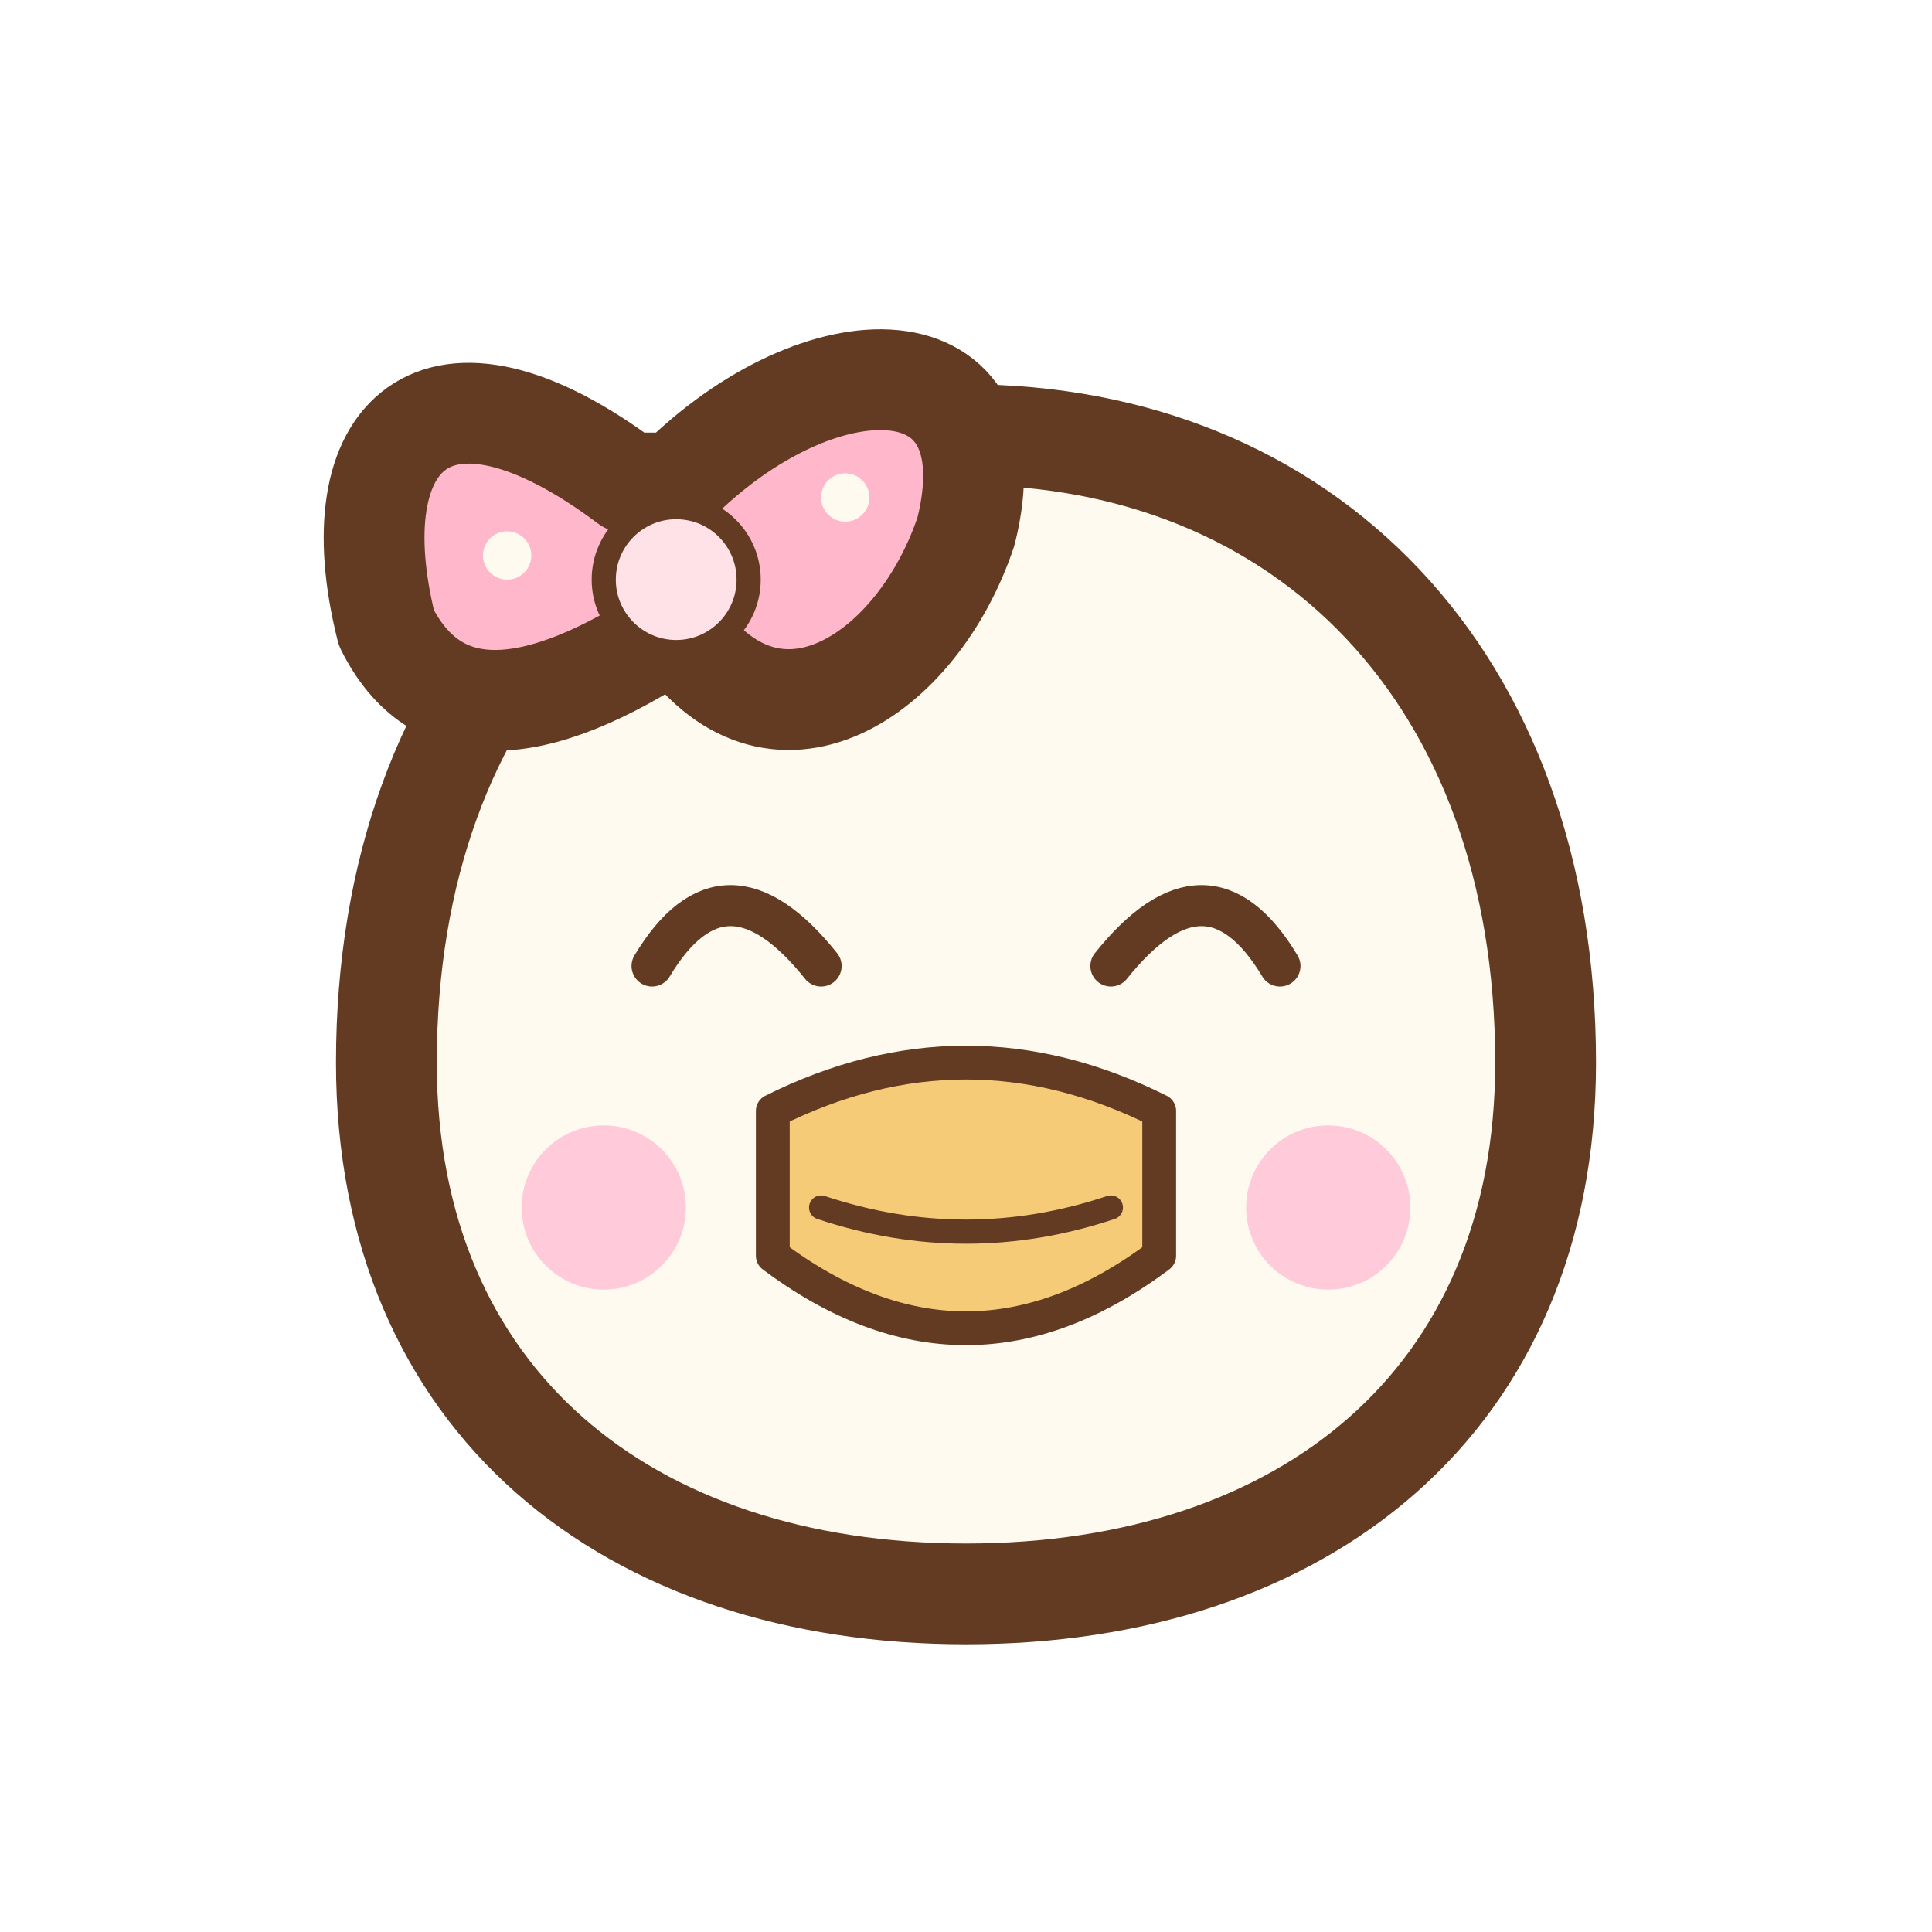
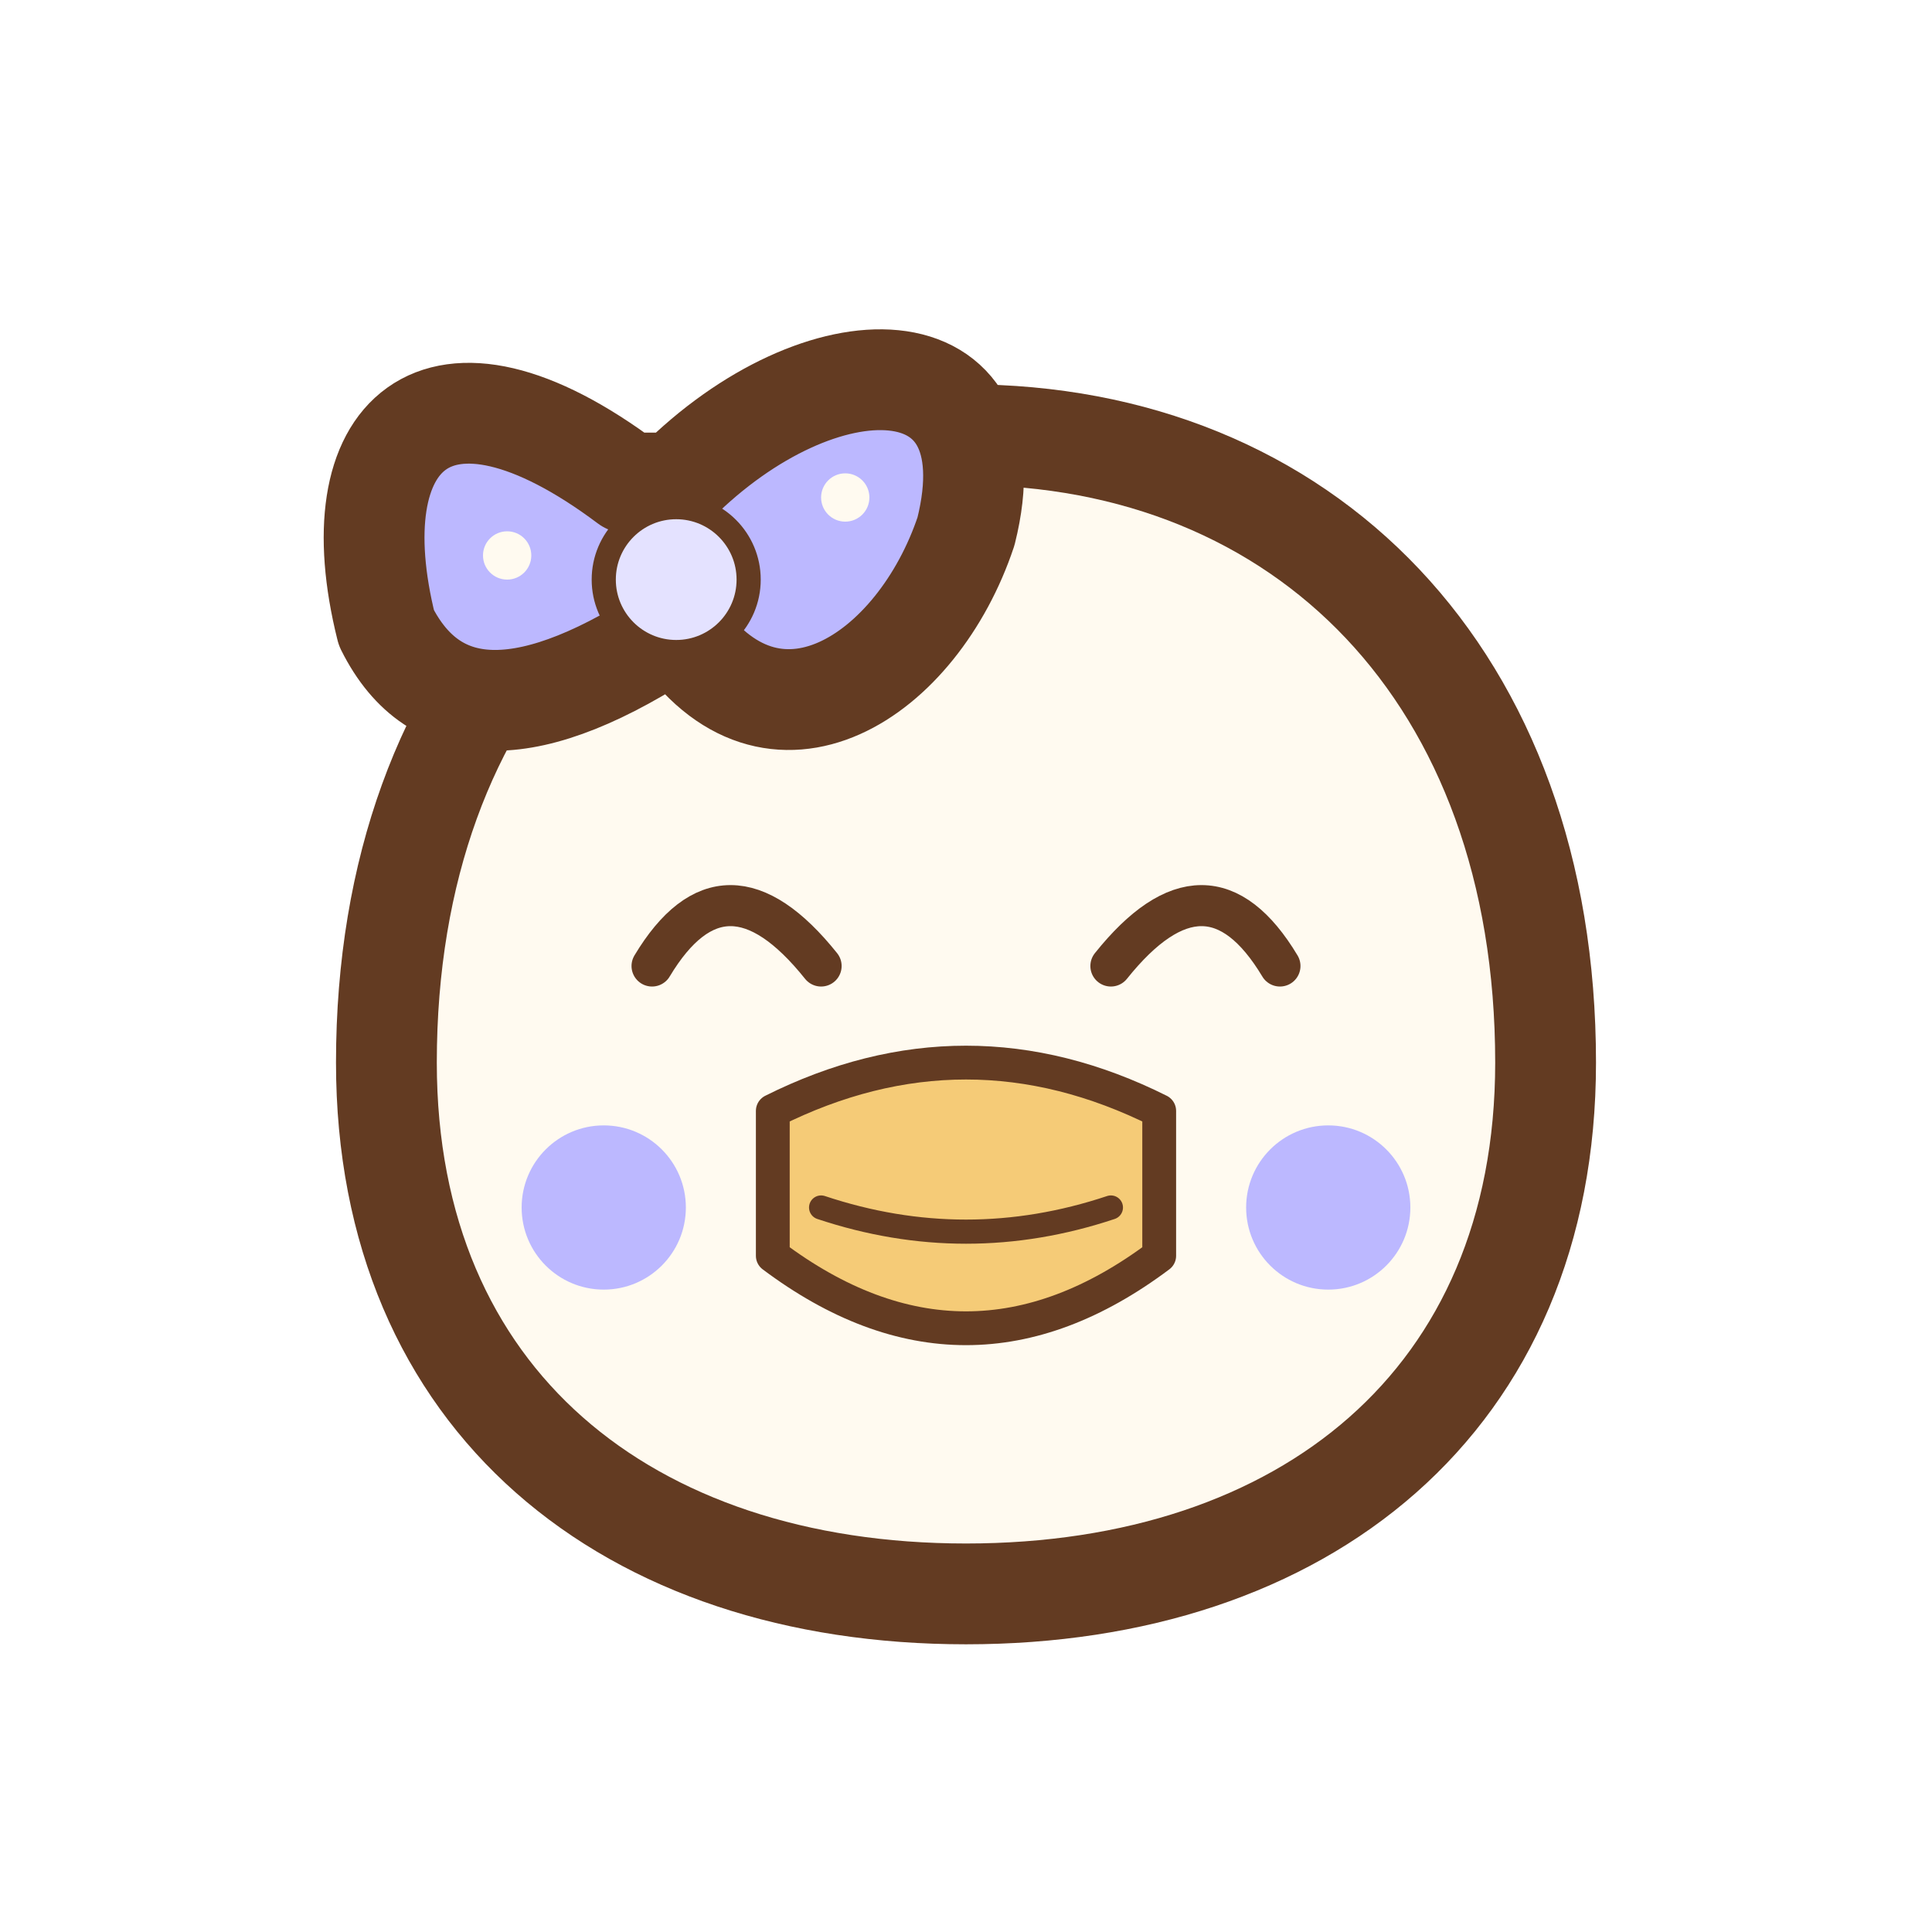
- <svg xmlns="http://www.w3.org/2000/svg" width="54.4" height="54.4" viewBox="0 0 240 240" role="img" aria-label="duck happy">
+ <svg xmlns="http://www.w3.org/2000/svg" width="54.4" height="54.4" viewBox="0 0 240 240" role="img">
  <g transform="translate(0 0) scale(6)">
    <g transform="translate(4 4) scale(1)">
      <path d="M16 5C23 5 28 10 28 18C28 25 23 29 16 29C9 29 4 25 4 18C4 10 9 5 16 5Z" fill="#fffaf0" stroke="#633b22" stroke-width="2.087" />
-       <path d="M9 6C5 3 3 5 4 9C5 11 7 11 10 9C12 12 15 10 16 7C17 3 13 3 10 6Z" fill="#ffb8cb" stroke="#633b22" stroke-width="2.087" stroke-linejoin="round" />
-       <circle cx="10" cy="8" r="1.5" fill="#ffe2e8" stroke="#633b22" stroke-width="0.5" />
+       <path d="M9 6C5 3 3 5 4 9C5 11 7 11 10 9C12 12 15 10 16 7C17 3 13 3 10 6Z" fill="#bcb8ff" stroke="#633b22" stroke-width="2.087" stroke-linejoin="round" />
+       <circle cx="10" cy="8" r="1.5" fill="#e4e2ff" stroke="#633b22" stroke-width="0.5" />
      <circle cx="6.5" cy="7.5" r="0.5" fill="#fffaf0" />
      <circle cx="13.5" cy="6.3" r="0.5" fill="#fffaf0" />
      <path d="M9.5 16Q11 13.5 13 16M19 16Q21 13.5 22.5 16" fill="none" stroke="#633b22" stroke-width="0.85" stroke-linecap="round" />
-       <circle cx="8.5" cy="21" r="1.7" fill="#ffcada" />
-       <circle cx="23.5" cy="21" r="1.7" fill="#ffcada" />
+       <circle cx="8.5" cy="21" r="1.7" fill="#bcb8ff" />
+       <circle cx="23.5" cy="21" r="1.7" fill="#bcb8ff" />
      <path d="M12 19Q16 17 20 19L20 22Q16 25 12 22Z" fill="#f5cb77" stroke="#633b22" stroke-width="0.7" stroke-linejoin="round" />
      <path d="M13 21Q16 22 19 21" fill="none" stroke="#633b22" stroke-width="0.5" stroke-linecap="round" />
    </g>
  </g>
</svg>
